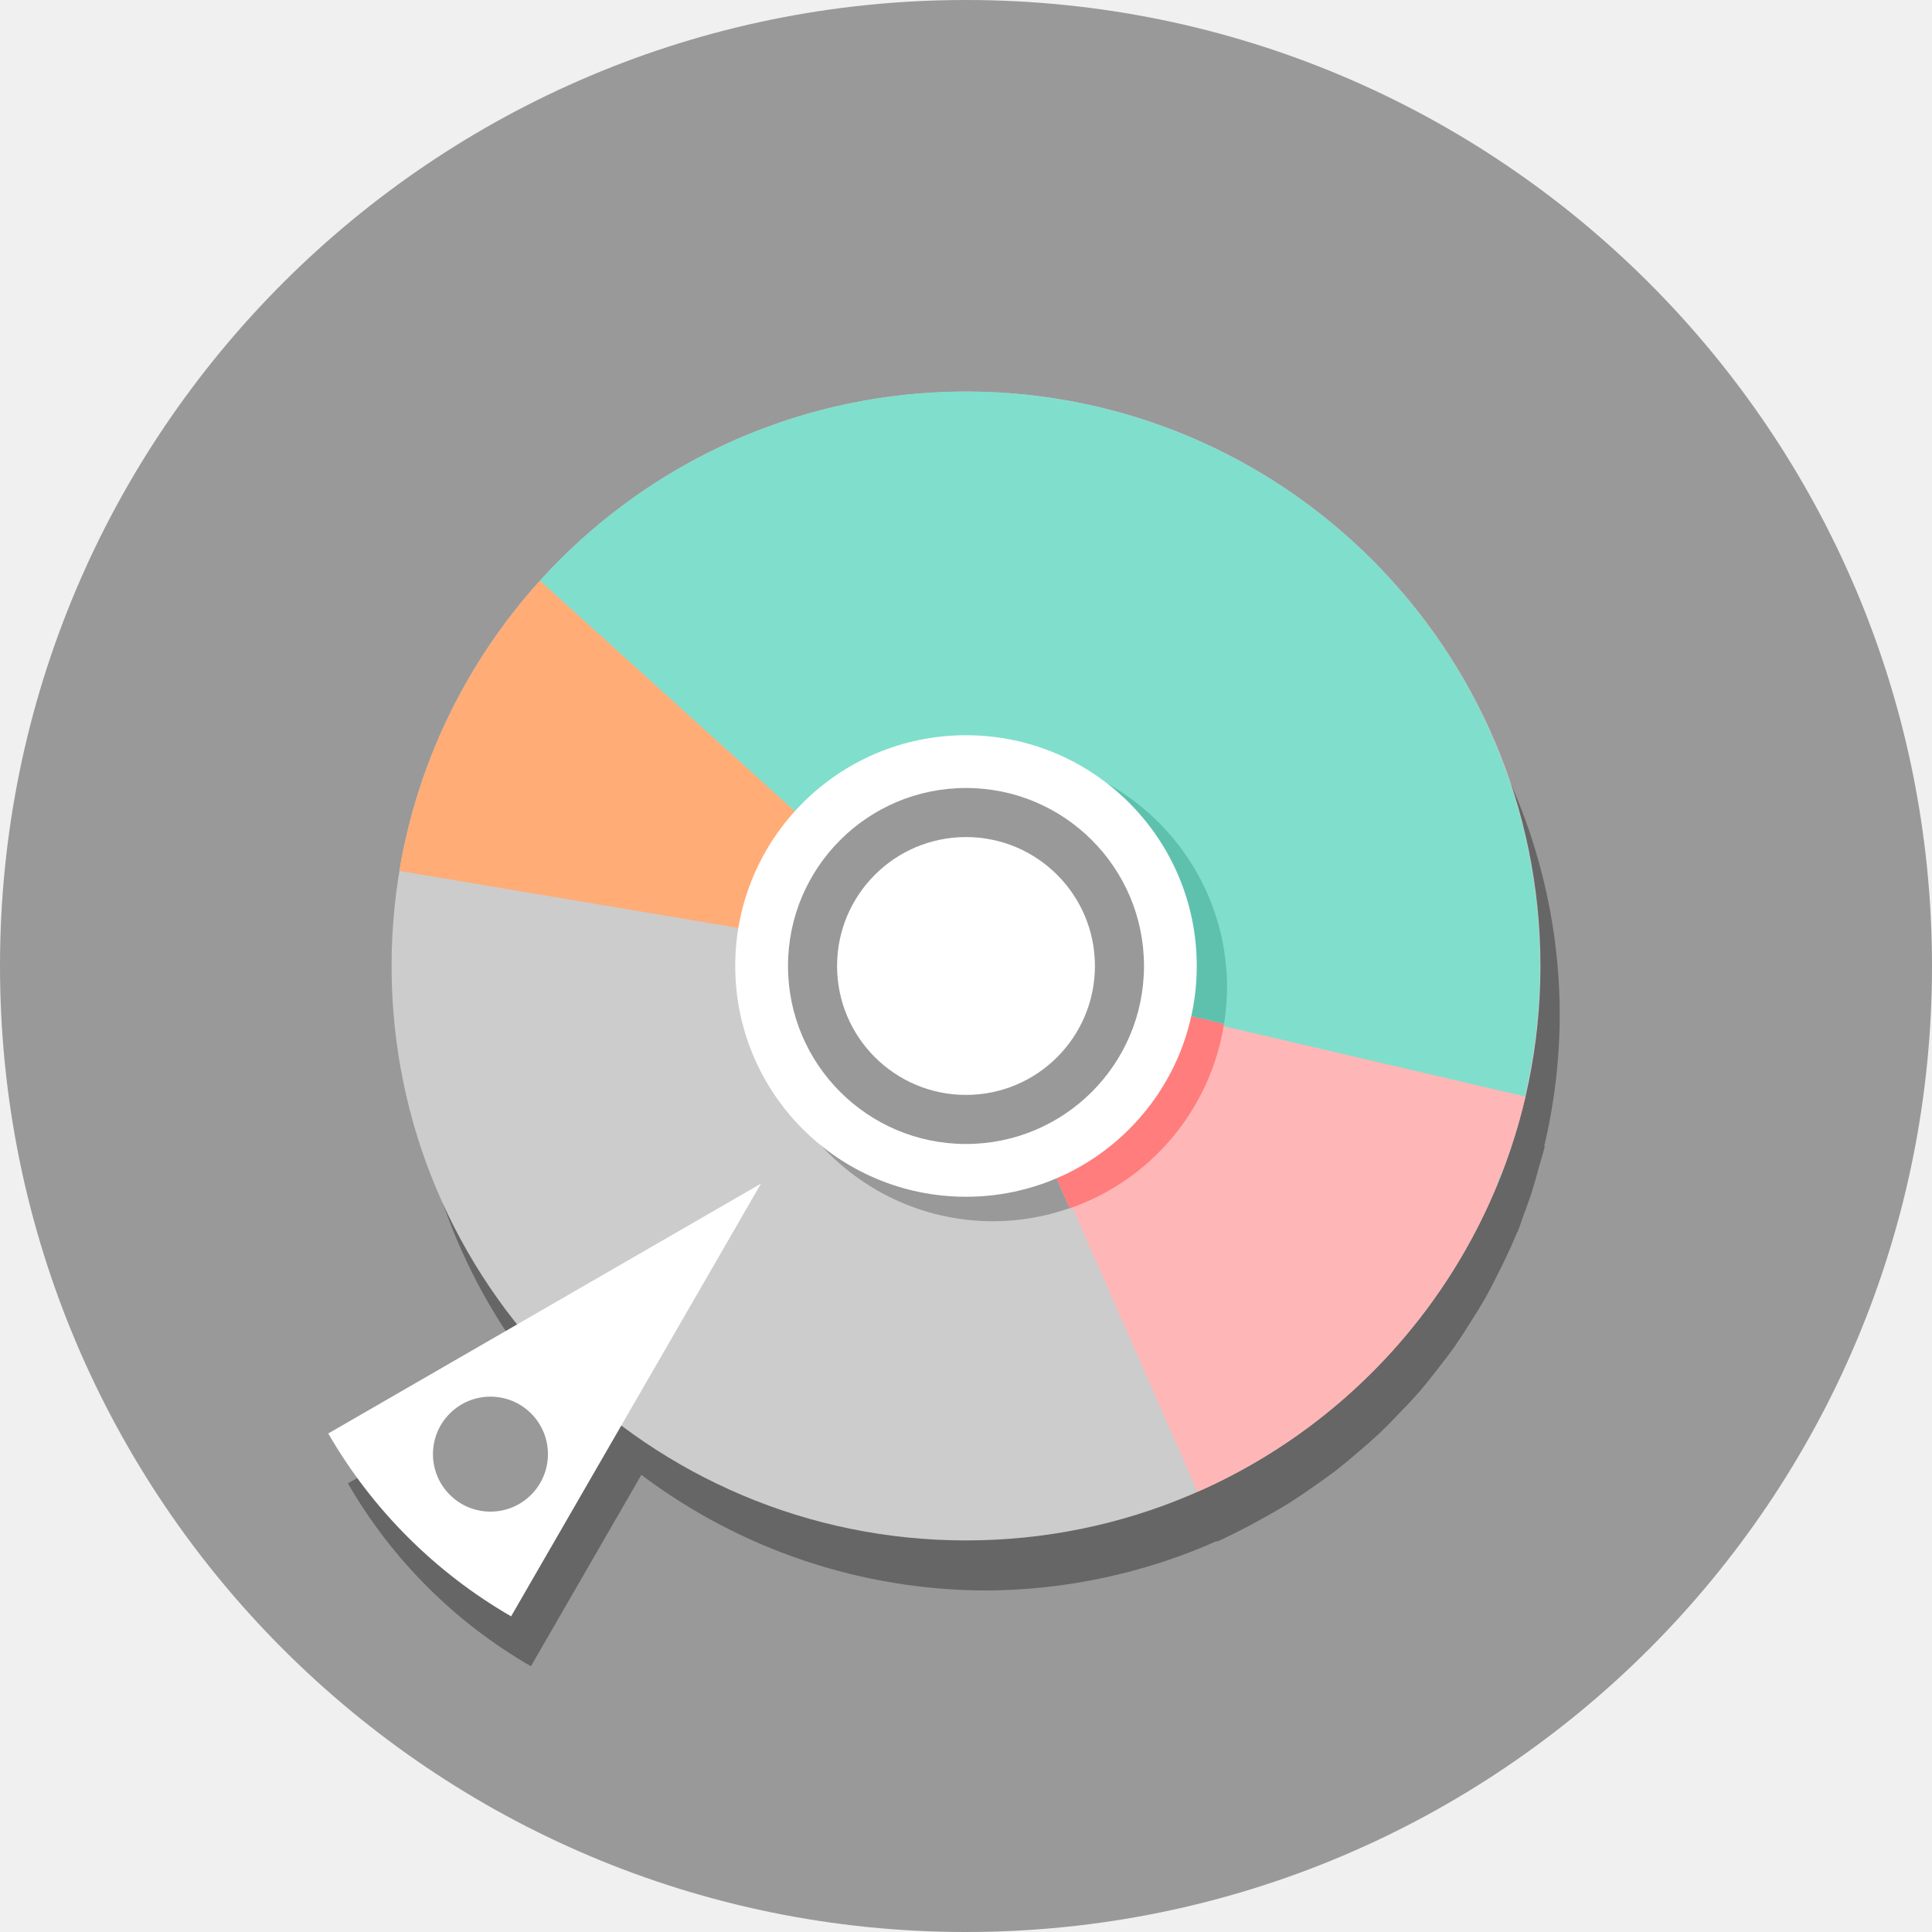
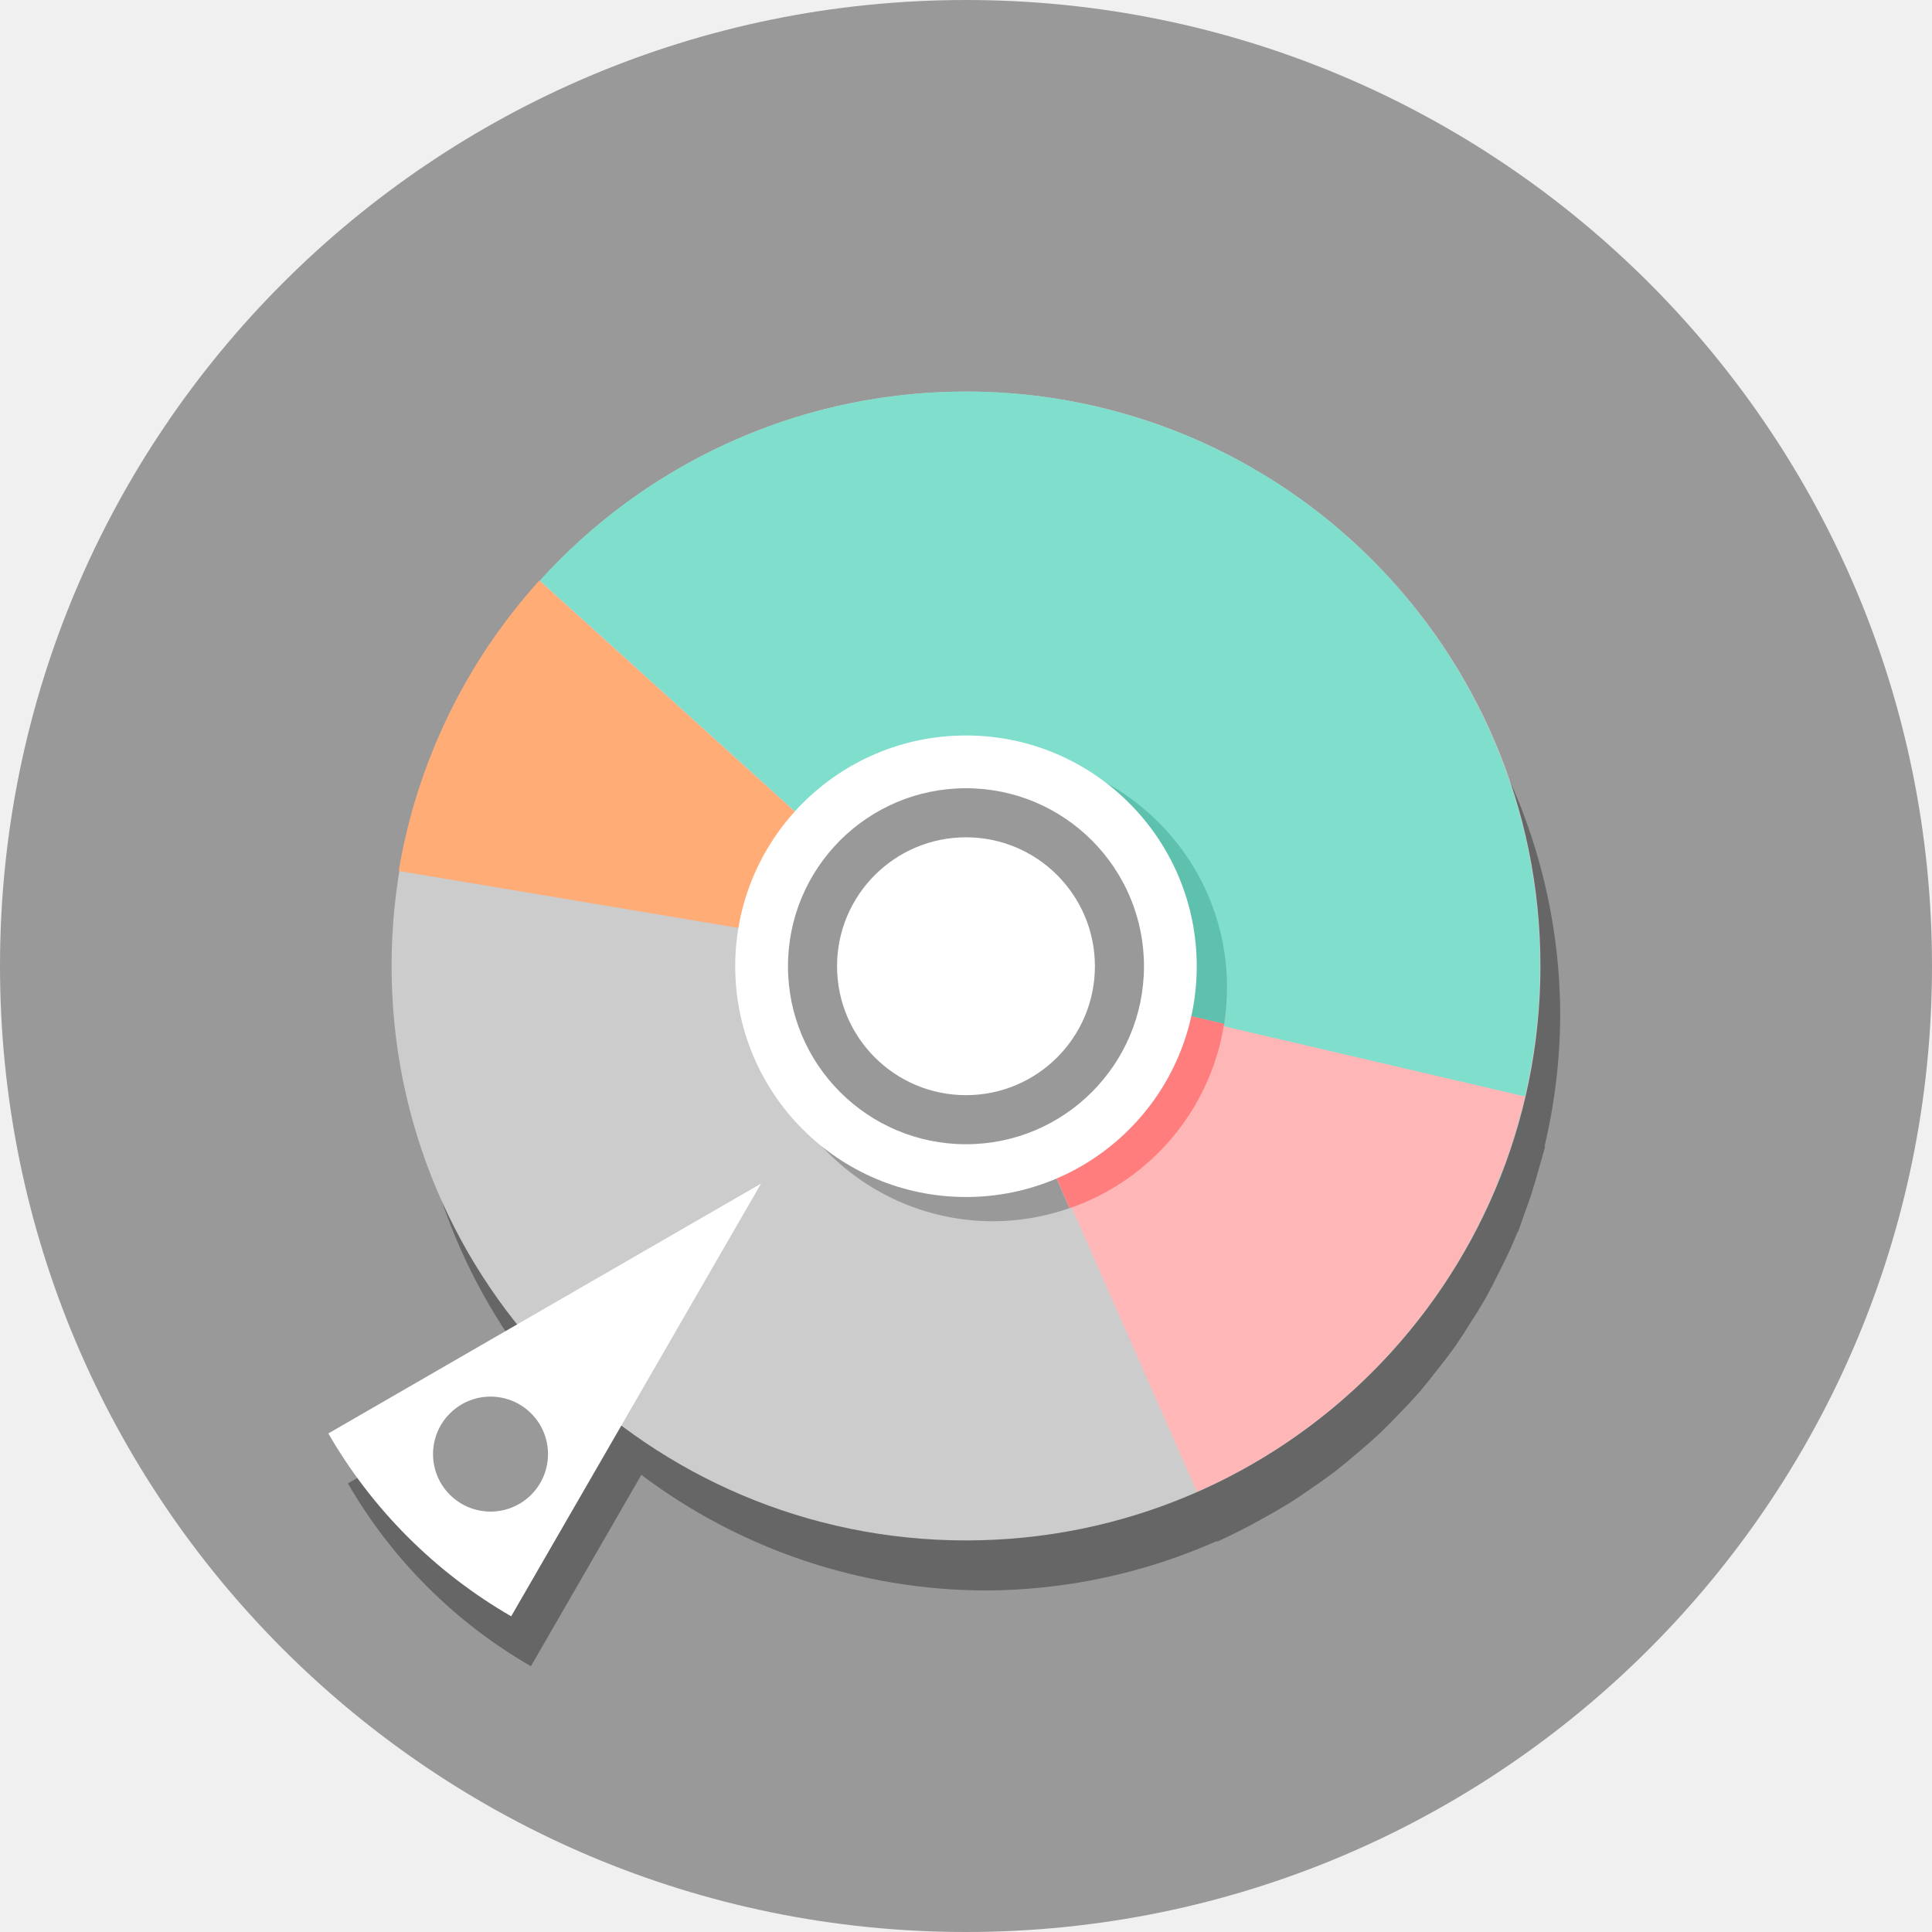
- <svg xmlns="http://www.w3.org/2000/svg" height="48" id="svg8" version="1.1" viewBox="0 0 12.7 12.7" width="48">
-   <defs id="defs2">
-     <clipPath clipPathUnits="userSpaceOnUse" id="clipPath5343">
-       <path d="m 3.069,285.557 c -1.614,1.196 -2.566,3.085 -2.569,5.093 0,3.507 2.843,6.35 6.35,6.35 C 10.357,297 13.2,294.157 13.2,290.65 c -0.002,-0.843 -0.452,-2.713 -0.5,-2.454 -0.024,0.841 -0.572,2.353 -0.602,2.231 -0.003,-0.506 -0.288,-1.426 -0.305,-1.195 0.028,1.407 -1.484,3.177 -2.308,3.5 -0.831,0.369 -1.737,0.564 -2.612,0.565 -0.174,2e-5 -1.169,-0.138 -1.644,-0.704 -0.826,-0.893 -0.002,-1.1 0.463,-1.273 0.506,-0.189 1.031,-0.31 1.52,-0.42 0.746,-0.168 0.471,-0.526 0.105,-0.629 -0.927,-0.26 -2.045,0.335 -2.865,0.306 -0.848,-0.029 -0.805,-1.696 -0.141,-1.762 0.739,-0.073 1.667,-0.511 1.462,-0.657 -0.83,-0.617 -0.962,-0.791 -1.06,-1.164 -0.148,-0.565 0.341,-1.036 0.058,-0.964 -0.26,0.08 -0.411,0.156 -0.599,0.257 -0.167,0.09 -0.294,0.055 -0.675,0.002 -0.325,-0.045 -0.387,-0.056 -0.376,-0.257 0.011,-0.201 0.073,-0.521 -0.052,-0.476 z" id="path5345" style="fill:#7aafff;fill-opacity:1;stroke:none;stroke-width:2.01;stroke-linecap:round;stroke-linejoin:round;stroke-miterlimit:4;stroke-dasharray:none;stroke-opacity:1" />
+ <svg xmlns="http://www.w3.org/2000/svg" width="48" height="48" version="1.1" viewBox="0 0 12.7 12.7">
+   <defs>
+     <clipPath clipPathUnits="userSpaceOnUse">
+       <path fill="#7aafff" fillOpacity="1" stroke="none" strokeDasharray="none" strokeLinecap="round" strokeLinejoin="round" strokeMiterlimit="4" strokeOpacity="1" strokeWidth="2.01" d="M3.069 285.557A6.35 6.35 0 00.5 290.65a6.35 6.35 0 1012.7 0c-.002-.843-.452-2.713-.5-2.454-.024.842-.572 2.354-.602 2.232-.003-.506-.288-1.426-.305-1.195.028 1.407-1.484 3.176-2.308 3.5a6.518 6.518 0 01-2.612.565c-.173 0-1.168-.138-1.644-.704-.826-.892-.002-1.1.462-1.273.506-.189 1.031-.31 1.52-.42.746-.169.472-.527.106-.63-.927-.259-2.045.336-2.866.307-.848-.03-.804-1.697-.14-1.763.739-.073 1.666-.51 1.461-.656-.83-.617-.961-.791-1.06-1.164-.147-.565.342-1.036.059-.964-.26.08-.411.156-.6.257-.167.09-.293.055-.674.002-.325-.045-.387-.056-.376-.257.012-.2.073-.52-.052-.476z" />
    </clipPath>
-     <clipPath clipPathUnits="userSpaceOnUse" id="clipPath4543">
-       <path d="m 1.776,291.57 c -1.826,0.174 -3.294,0.919 -3.49,2.165 -0.263,1.667 1.568,3.341 4.089,3.739 1.217,0.191 2.434,0.053 3.381,-0.384 0.731,0.528 1.669,0.901 2.67,1.06 2.521,0.398 4.778,-0.631 5.041,-2.299 0.263,-1.667 -1.491,-1.943 -4.257,-2.179 -2.766,-0.236 -3.616,-1.688 -5.747,-2.046 -0.566,-0.089 -1.138,-0.108 -1.687,-0.056 z" id="path4545" style="opacity:1;vector-effect:none;fill:#666666;fill-opacity:1;stroke:none;stroke-width:2.117;stroke-linecap:round;stroke-linejoin:round;stroke-miterlimit:4;stroke-dasharray:none;stroke-dashoffset:0;stroke-opacity:1" />
+     <clipPath clipPathUnits="userSpaceOnUse">
+       <path fill="#666" fillOpacity="1" stroke="none" strokeDasharray="none" strokeDashoffset="0" strokeLinecap="round" strokeLinejoin="round" strokeMiterlimit="4" strokeOpacity="1" strokeWidth="2.117" d="M1.776 291.57c-1.826.174-3.294.919-3.49 2.164-.263 1.667 1.567 3.341 4.089 3.739 1.217.191 2.434.053 3.38-.384.731.528 1.67.9 2.67 1.06 2.522.398 4.78-.631 5.042-2.299.263-1.667-1.49-1.943-4.257-2.179-2.766-.236-3.616-1.688-5.747-2.046a6.755 6.755 0 00-1.687-.055z" opacity="1" vectorEffect="none" />
    </clipPath>
  </defs>
-   <g id="layer1" transform="translate(0,-284.3)">
-     <circle cx="6.35" cy="290.65" id="path4514" r="6.35" style="fill:#999999;fill-opacity:1;stroke:none;stroke-width:1.747;stroke-linecap:round;stroke-linejoin:round;stroke-miterlimit:4;stroke-dasharray:none;stroke-opacity:1" />
-     <path d="m 6.479,287.202 a 3.776,3.776 0 0 0 -0.087,0.003 3.776,3.776 0 0 0 -0.047,-5.2e-4 3.776,3.776 0 0 0 -0.048,0.004 3.776,3.776 0 0 0 -0.199,0.017 3.776,3.776 0 0 0 -0.199,0.024 3.776,3.776 0 0 0 -0.174,0.033 3.776,3.776 0 0 0 -0.193,0.043 3.776,3.776 0 0 0 -0.178,0.052 3.776,3.776 0 0 0 -0.178,0.059 3.776,3.776 0 0 0 -0.183,0.074 3.776,3.776 0 0 0 -0.161,0.072 3.776,3.776 0 0 0 -0.173,0.091 3.776,3.776 0 0 0 -0.166,0.096 3.776,3.776 0 0 0 -0.146,0.097 3.776,3.776 0 0 0 -0.164,0.118 3.776,3.776 0 0 0 -0.141,0.115 3.776,3.776 0 0 0 -0.143,0.126 3.776,3.776 0 0 0 -0.136,0.136 3.776,3.776 0 0 0 -0.084,0.084 h -5.159e-4 a 3.776,3.776 0 0 0 -0.059,0.07 3.776,3.776 0 0 0 -0.053,0.062 3.776,3.776 0 0 0 -0.132,0.174 3.776,3.776 0 0 0 -0.104,0.148 3.776,3.776 0 0 0 -0.101,0.165 3.776,3.776 0 0 0 -0.09,0.158 3.776,3.776 0 0 0 -0.084,0.174 3.776,3.776 0 0 0 -0.076,0.172 3.776,3.776 0 0 0 -0.065,0.179 3.776,3.776 0 0 0 -0.057,0.175 3.776,3.776 0 0 0 -0.047,0.186 3.776,3.776 0 0 0 -0.04,0.183 3.776,3.776 0 0 0 -0.014,0.062 l 0.004,5e-4 a 3.776,3.776 0 0 0 -0.056,0.624 3.776,3.776 0 0 0 0.826,2.356 L 2.287,294.051 a 3.284,3.284 0 0 0 1.203,1.202 l 0.726,-1.258 a 3.776,3.776 0 0 0 2.263,0.76 3.776,3.776 0 0 0 1.52,-0.325 l 0.002,0.004 a 3.776,3.776 0 0 0 0.142,-0.069 3.776,3.776 0 0 0 0.161,-0.086 3.776,3.776 0 0 0 0.169,-0.098 3.776,3.776 0 0 0 0.159,-0.107 3.776,3.776 0 0 0 0.145,-0.104 3.776,3.776 0 0 0 0.15,-0.124 3.776,3.776 0 0 0 0.143,-0.126 3.776,3.776 0 0 0 0.125,-0.127 3.776,3.776 0 0 0 0.136,-0.145 3.776,3.776 0 0 0 0.114,-0.142 3.776,3.776 0 0 0 0.116,-0.153 3.776,3.776 0 0 0 0.102,-0.156 3.776,3.776 0 0 0 0.101,-0.165 3.776,3.776 0 0 0 0.085,-0.163 3.776,3.776 0 0 0 0.082,-0.171 3.776,3.776 0 0 0 0.043,-0.1 l 0.002,10e-4 a 3.776,3.776 0 0 0 0.037,-0.105 3.776,3.776 0 0 0 0.053,-0.148 3.776,3.776 0 0 0 0.053,-0.184 3.776,3.776 0 0 0 0.036,-0.127 l -0.004,-10e-4 a 3.776,3.776 0 0 0 0.102,-0.857 3.776,3.776 0 0 0 -1.644,-3.117 3.776,3.776 0 0 0 -0.003,-0.002 3.776,3.776 0 0 0 -0.001,-5.2e-4 3.776,3.776 0 0 0 -0.12,-0.08 3.776,3.776 0 0 0 -0.102,-0.057 3.776,3.776 0 0 0 -0.162,-0.09 3.776,3.776 0 0 0 -0.168,-0.082 3.776,3.776 0 0 0 -0.179,-0.077 3.776,3.776 0 0 0 -0.171,-0.062 3.776,3.776 0 0 0 -0.179,-0.057 3.776,3.776 0 0 0 -0.187,-0.048 3.776,3.776 0 0 0 -0.187,-0.039 3.776,3.776 0 0 0 -0.178,-0.027 3.776,3.776 0 0 0 -0.195,-0.022 3.776,3.776 0 0 0 -0.187,-0.009 3.776,3.776 0 0 0 -0.114,-0.006 z" id="path4531-3-7-6" style="opacity:1;vector-effect:none;fill:#666666;fill-opacity:1;stroke:none;stroke-width:0.248;stroke-linecap:round;stroke-linejoin:bevel;stroke-miterlimit:4;stroke-dasharray:none;stroke-dashoffset:15;stroke-opacity:1;paint-order:stroke fill markers" />
-     <path cx="9.066" cy="302.693" id="path4533-7" r="1.687" style="opacity:1;vector-effect:none;fill:#cccccc;fill-opacity:1;stroke:none;stroke-width:0.188;stroke-linecap:round;stroke-linejoin:bevel;stroke-miterlimit:4;stroke-dasharray:none;stroke-dashoffset:15;stroke-opacity:1;paint-order:stroke fill markers" />
-     <path cx="-1.398" cy="303.221" d="" id="path4531-9" r="4.032" style="opacity:1;vector-effect:none;fill:#afe9dd;fill-opacity:1;stroke:none;stroke-width:0.265;stroke-linecap:round;stroke-linejoin:bevel;stroke-miterlimit:4;stroke-dasharray:none;stroke-dashoffset:15;stroke-opacity:1;paint-order:stroke fill markers" />
-     <path cx="8.802" cy="302.903" d="" id="path4531-3-1" r="4.032" style="opacity:1;vector-effect:none;fill:#afe9dd;fill-opacity:1;stroke:none;stroke-width:0.265;stroke-linecap:round;stroke-linejoin:bevel;stroke-miterlimit:4;stroke-dasharray:none;stroke-dashoffset:15;stroke-opacity:1;paint-order:stroke fill markers" />
-     <circle cx="6.35" cy="290.65" id="path4531-3" r="3.776" style="opacity:1;vector-effect:none;fill:#cccccc;fill-opacity:1;stroke:none;stroke-width:0.248;stroke-linecap:round;stroke-linejoin:bevel;stroke-miterlimit:4;stroke-dasharray:none;stroke-dashoffset:15;stroke-opacity:1;paint-order:stroke fill markers" />
-     <path d="m 119.099,266.257 a 3.776,3.776 0 0 1 -1.018,3.219 l -2.712,-2.628 z" id="path4531-6-62" style="opacity:1;vector-effect:none;fill:#ffb6b6;fill-opacity:1;stroke:none;stroke-width:0.248;stroke-linecap:round;stroke-linejoin:bevel;stroke-miterlimit:4;stroke-dasharray:none;stroke-dashoffset:15;stroke-opacity:1;paint-order:stroke fill markers" transform="rotate(22.12919)" />
-     <path d="m 6.216,286.876 a 3.776,3.776 0 0 0 -2.667,1.241 l 2.801,2.533 3.673,0.857 a 3.776,3.776 0 0 0 -1.665,-4.055 3.776,3.776 0 0 0 -2.142,-0.576 z m 3.781,4.738 a 3.776,3.776 0 0 1 -0.054,0.188 3.776,3.776 0 0 0 0.054,-0.188 z m -0.111,0.353 a 3.776,3.776 0 0 1 -0.042,0.104 l 0.004,0.002 a 3.776,3.776 0 0 0 0.037,-0.105 z" id="path4531-6-6-0" style="opacity:1;vector-effect:none;fill:#80decc;fill-opacity:1;stroke:none;stroke-width:0.248;stroke-linecap:round;stroke-linejoin:bevel;stroke-miterlimit:4;stroke-dasharray:none;stroke-dashoffset:15;stroke-opacity:1;paint-order:stroke fill markers" />
-     <path d="m 111.683,267.672 a 3.776,3.776 0 0 1 0.137,-2.115 l 3.549,1.292 z" id="path4531-6-62-1-2" style="opacity:1;vector-effect:none;fill:#ffac76;fill-opacity:1;stroke:none;stroke-width:0.248;stroke-linecap:round;stroke-linejoin:bevel;stroke-miterlimit:4;stroke-dasharray:none;stroke-dashoffset:15;stroke-opacity:1;paint-order:stroke fill markers" transform="rotate(22.12919)" />
-     <path d="m 6.319,290.626 0.712,1.617 a 1.536,1.536 0 0 0 1.015,-1.213 z" id="path4531-6-62-6" style="opacity:1;vector-effect:none;fill:#ff7d7d;fill-opacity:1;stroke:none;stroke-width:0.29;stroke-linecap:round;stroke-linejoin:bevel;stroke-miterlimit:4;stroke-dasharray:none;stroke-dashoffset:15;stroke-opacity:1;paint-order:stroke fill markers" />
-     <path d="m 6.53,289.256 a 1.536,1.536 0 0 0 -1.15,0.521 l 0.939,0.849 1.727,0.403 a 1.536,1.536 0 0 0 0.02,-0.237 1.536,1.536 0 0 0 -1.536,-1.536 z" id="path4531-6-6-0-6" style="opacity:1;vector-effect:none;fill:#5dc1ae;fill-opacity:1;stroke:none;stroke-width:0.29;stroke-linecap:round;stroke-linejoin:bevel;stroke-miterlimit:4;stroke-dasharray:none;stroke-dashoffset:15;stroke-opacity:1;paint-order:stroke fill markers" />
-     <path d="m 6.377,289.264 a 1.536,1.536 0 0 0 -0.997,0.513 1.536,1.536 0 0 1 0.997,-0.513 z m -0.997,0.513 a 1.536,1.536 0 0 0 -0.386,1.015 1.536,1.536 0 0 0 1.536,1.536 1.536,1.536 0 0 0 0.501,-0.086 l -0.711,-1.616 h -6.597e-4 z m 1.651,2.465 6.597e-4,6.6e-4 a 1.536,1.536 0 0 0 0.026,-0.011 1.536,1.536 0 0 1 -0.027,0.011 z m 0.027,-0.011 a 1.536,1.536 0 0 0 0.1,-0.04 1.536,1.536 0 0 1 -0.1,0.04 z m 0.1,-0.04 a 1.536,1.536 0 0 0 0.05,-0.024 1.536,1.536 0 0 1 -0.05,0.024 z m 0.05,-0.024 a 1.536,1.536 0 0 0 0.082,-0.043 1.536,1.536 0 0 1 -0.082,0.043 z m 0.082,-0.043 a 1.536,1.536 0 0 0 0.059,-0.036 1.536,1.536 0 0 1 -0.059,0.036 z m 0.059,-0.036 a 1.536,1.536 0 0 0 0.088,-0.058 1.536,1.536 0 0 1 -0.088,0.058 z m -0.409,-2.775 a 1.536,1.536 0 0 1 0.659,0.378 1.536,1.536 0 0 0 -0.659,-0.378 z m 1.122,1.564 a 1.536,1.536 0 0 1 -0.018,0.152 h 6.597e-4 6.597e-4 a 1.536,1.536 0 0 0 0.016,-0.152 z m -0.017,0.156 a 1.536,1.536 0 0 1 -0.019,0.093 1.536,1.536 0 0 0 0.019,-0.093 z m -0.027,0.129 a 1.536,1.536 0 0 1 -0.038,0.128 1.536,1.536 0 0 0 0.038,-0.128 z" id="path4531-3-15-3" style="opacity:1;vector-effect:none;fill:#999999;fill-opacity:1;stroke:none;stroke-width:0.29;stroke-linecap:round;stroke-linejoin:bevel;stroke-miterlimit:4;stroke-dasharray:none;stroke-dashoffset:15;stroke-opacity:1;paint-order:stroke fill markers" />
-     <g id="g4568" transform="matrix(1.156195,0,0,1.156195,-0.991844,-45.39817)">
-       <circle cx="6.35" cy="290.65" id="path4533" r="1.312" style="opacity:1;vector-effect:none;fill:#ffffff;fill-opacity:1;stroke:none;stroke-width:0.147;stroke-linecap:round;stroke-linejoin:bevel;stroke-miterlimit:4;stroke-dasharray:none;stroke-dashoffset:15;stroke-opacity:1;paint-order:stroke fill markers" />
-       <circle cx="6.35" cy="290.65" id="path4533-3" r="1.012" style="opacity:1;vector-effect:none;fill:#999999;fill-opacity:1;stroke:none;stroke-width:0.113;stroke-linecap:round;stroke-linejoin:bevel;stroke-miterlimit:4;stroke-dasharray:none;stroke-dashoffset:15;stroke-opacity:1;paint-order:stroke fill markers" />
-       <circle cx="6.35" cy="290.65" id="path4533-3-7" r="0.733" style="opacity:1;vector-effect:none;fill:#ffffff;fill-opacity:1;stroke:none;stroke-width:0.082;stroke-linecap:round;stroke-linejoin:bevel;stroke-miterlimit:4;stroke-dasharray:none;stroke-dashoffset:15;stroke-opacity:1;paint-order:stroke fill markers" />
+   <g fillOpacity="1" stroke="none" strokeDasharray="none" strokeLinecap="round" strokeMiterlimit="4" strokeOpacity="1" transform="translate(0 -284.3)">
+     <circle cx="6.35" cy="290.65" r="6.35" fill="#999" strokeLinejoin="round" strokeWidth="1.747" />
+     <path fill="#666" strokeDashoffset="15" strokeLinejoin="bevel" strokeWidth="0.248" d="M6.479 287.202a3.776 3.776 0 00-.087.003 3.776 3.776 0 00-.047 0 3.776 3.776 0 00-.048.004 3.776 3.776 0 00-.199.017 3.776 3.776 0 00-.2.024 3.776 3.776 0 00-.173.033 3.776 3.776 0 00-.193.043 3.776 3.776 0 00-.179.052 3.776 3.776 0 00-.178.059 3.776 3.776 0 00-.183.074 3.776 3.776 0 00-.16.072 3.776 3.776 0 00-.173.091 3.776 3.776 0 00-.166.096 3.776 3.776 0 00-.146.096 3.776 3.776 0 00-.165.118 3.776 3.776 0 00-.14.115 3.776 3.776 0 00-.143.126 3.776 3.776 0 00-.137.136 3.776 3.776 0 00-.083.084 3.776 3.776 0 00-.06.07 3.776 3.776 0 00-.052.062 3.776 3.776 0 00-.133.175 3.776 3.776 0 00-.104.147 3.776 3.776 0 00-.101.166 3.776 3.776 0 00-.09.158 3.776 3.776 0 00-.085.174 3.776 3.776 0 00-.076.171 3.776 3.776 0 00-.065.18 3.776 3.776 0 00-.057.174 3.776 3.776 0 00-.047.186 3.776 3.776 0 00-.04.183 3.776 3.776 0 00-.014.063h.004a3.776 3.776 0 00-.057.624 3.776 3.776 0 00.826 2.356l-1.241.717a3.284 3.284 0 001.203 1.202l.726-1.258a3.776 3.776 0 002.263.76 3.776 3.776 0 001.52-.325l.002.004a3.776 3.776 0 00.142-.068 3.776 3.776 0 00.161-.086 3.776 3.776 0 00.17-.098 3.776 3.776 0 00.159-.107 3.776 3.776 0 00.145-.104 3.776 3.776 0 00.15-.124 3.776 3.776 0 00.143-.126 3.776 3.776 0 00.125-.126 3.776 3.776 0 00.136-.146 3.776 3.776 0 00.114-.142 3.776 3.776 0 00.117-.153 3.776 3.776 0 00.101-.155 3.776 3.776 0 00.102-.166 3.776 3.776 0 00.084-.162 3.776 3.776 0 00.083-.171 3.776 3.776 0 00.042-.1h.003a3.776 3.776 0 00.037-.105 3.776 3.776 0 00.052-.147 3.776 3.776 0 00.054-.185 3.776 3.776 0 00.036-.127l-.004-.001a3.776 3.776 0 00.103-.857 3.776 3.776 0 00-1.645-3.116 3.776 3.776 0 00-.002-.002 3.776 3.776 0 00-.001-.001 3.776 3.776 0 00-.12-.08 3.776 3.776 0 00-.103-.057 3.776 3.776 0 00-.161-.09 3.776 3.776 0 00-.169-.082 3.776 3.776 0 00-.18-.077 3.776 3.776 0 00-.17-.063 3.776 3.776 0 00-.179-.057 3.776 3.776 0 00-.187-.048 3.776 3.776 0 00-.187-.04 3.776 3.776 0 00-.177-.027 3.776 3.776 0 00-.195-.022 3.776 3.776 0 00-.187-.009 3.776 3.776 0 00-.114-.006z" opacity="1" paintOrder="stroke fill markers" vectorEffect="none" />
+     <circle cx="6.35" cy="290.65" r="3.776" fill="#ccc" strokeDashoffset="15" strokeLinejoin="bevel" strokeWidth="0.248" opacity="1" paintOrder="stroke fill markers" vectorEffect="none" />
+     <path fill="#ffb6b6" strokeDashoffset="15" strokeLinejoin="bevel" strokeWidth="0.248" d="M119.099 266.257a3.776 3.776 0 01-1.018 3.219l-2.712-2.628z" opacity="1" paintOrder="stroke fill markers" transform="rotate(22.13)" vectorEffect="none" />
+     <path fill="#80decc" strokeDashoffset="15" strokeLinejoin="bevel" strokeWidth="0.248" d="M6.216 286.876a3.776 3.776 0 00-2.667 1.24l2.801 2.534 3.673.857a3.776 3.776 0 00-1.665-4.055 3.776 3.776 0 00-2.142-.576zm3.78 4.738a3.776 3.776 0 01-.053.188 3.776 3.776 0 00.054-.188zm-.11.353a3.776 3.776 0 01-.042.103l.004.002a3.776 3.776 0 00.037-.105z" opacity="1" paintOrder="stroke fill markers" vectorEffect="none" />
+     <path fill="#ffac76" strokeDashoffset="15" strokeLinejoin="bevel" strokeWidth="0.248" d="M111.683 267.672a3.776 3.776 0 01.137-2.116l3.549 1.292z" opacity="1" paintOrder="stroke fill markers" transform="rotate(22.13)" vectorEffect="none" />
+     <path fill="#ff7d7d" strokeDashoffset="15" strokeLinejoin="bevel" strokeWidth="0.29" d="M6.32 290.626l.711 1.616a1.536 1.536 0 001.016-1.213z" opacity="1" paintOrder="stroke fill markers" vectorEffect="none" />
+     <path fill="#5dc1ae" strokeDashoffset="15" strokeLinejoin="bevel" strokeWidth="0.29" d="M6.53 289.256a1.536 1.536 0 00-1.15.52l.94.85 1.726.403a1.536 1.536 0 00.02-.237 1.536 1.536 0 00-1.536-1.536z" opacity="1" paintOrder="stroke fill markers" vectorEffect="none" />
+     <path fill="#999" strokeDashoffset="15" strokeLinejoin="bevel" strokeWidth="0.29" d="M6.377 289.264a1.536 1.536 0 00-.997.513 1.536 1.536 0 01.997-.513zm-.997.513a1.536 1.536 0 00-.386 1.015 1.536 1.536 0 001.536 1.536 1.536 1.536 0 00.5-.086l-.71-1.616h-.002zm1.65 2.465h.001a1.536 1.536 0 00.026-.01 1.536 1.536 0 01-.027.01zm.027-.01a1.536 1.536 0 00.1-.041 1.536 1.536 0 01-.1.04zm.1-.041a1.536 1.536 0 00.05-.024 1.536 1.536 0 01-.05.024zm.05-.024a1.536 1.536 0 00.083-.044 1.536 1.536 0 01-.082.044zm.083-.044a1.536 1.536 0 00.06-.036 1.536 1.536 0 01-.06.036zm.06-.036a1.536 1.536 0 00.088-.058 1.536 1.536 0 01-.088.058zm-.41-2.775a1.536 1.536 0 01.66.378 1.536 1.536 0 00-.66-.378zm1.123 1.564a1.536 1.536 0 01-.018.153h.002a1.536 1.536 0 00.016-.153zm-.017.156a1.536 1.536 0 01-.02.093 1.536 1.536 0 00.02-.093zm-.027.13a1.536 1.536 0 01-.038.127 1.536 1.536 0 00.038-.128z" opacity="1" paintOrder="stroke fill markers" vectorEffect="none" />
+     <g strokeDashoffset="15" strokeLinejoin="bevel" paintOrder="stroke fill markers" transform="matrix(1.1562 0 0 1.1562 -.992 -45.398)">
+       <circle cx="6.35" cy="290.65" r="1.312" fill="#fff" strokeWidth="0.147" opacity="1" vectorEffect="none" />
+       <circle cx="6.35" cy="290.65" r="1.012" fill="#999" strokeWidth="0.113" opacity="1" vectorEffect="none" />
+       <circle cx="6.35" cy="290.65" r="0.733" fill="#fff" strokeWidth="0.082" opacity="1" vectorEffect="none" />
    </g>
-     <g id="g5015" transform="matrix(0.8877662,0.8877662,-0.8877662,0.8877662,271.2131,25.81109)">
-       <path d="m 0.71,302.426 a 2.616,2.616 0 0 1 -1.354,0 l 0.677,-2.527 z" id="path5011" style="opacity:1;vector-effect:none;fill:#ffffff;fill-opacity:1;stroke:none;stroke-width:0.463;stroke-linecap:round;stroke-linejoin:bevel;stroke-miterlimit:4;stroke-dasharray:none;stroke-dashoffset:15;stroke-opacity:1;paint-order:stroke fill markers" />
-       <circle cx="0.033" cy="301.902" id="path5009" r="0.301" style="opacity:1;vector-effect:none;fill:#999999;fill-opacity:1;stroke:none;stroke-width:0.144;stroke-linecap:round;stroke-linejoin:bevel;stroke-miterlimit:4;stroke-dasharray:none;stroke-dashoffset:15;stroke-opacity:1;paint-order:stroke fill markers" />
+     <g strokeDashoffset="15" strokeLinejoin="bevel" paintOrder="stroke fill markers" transform="rotate(45 104.45 340.289) scale(1.25549)">
+       <path fill="#fff" strokeWidth="0.463" d="M.71 302.426a2.616 2.616 0 01-1.354 0l.677-2.527z" opacity="1" vectorEffect="none" />
+       <circle cx="0.033" cy="301.902" r="0.301" fill="#999" strokeWidth="0.144" opacity="1" vectorEffect="none" />
    </g>
-     <g id="g5015-6-3" style="fill:#666666;fill-opacity:1" transform="rotate(45,11.34046,294.1528)" />
  </g>
</svg>
